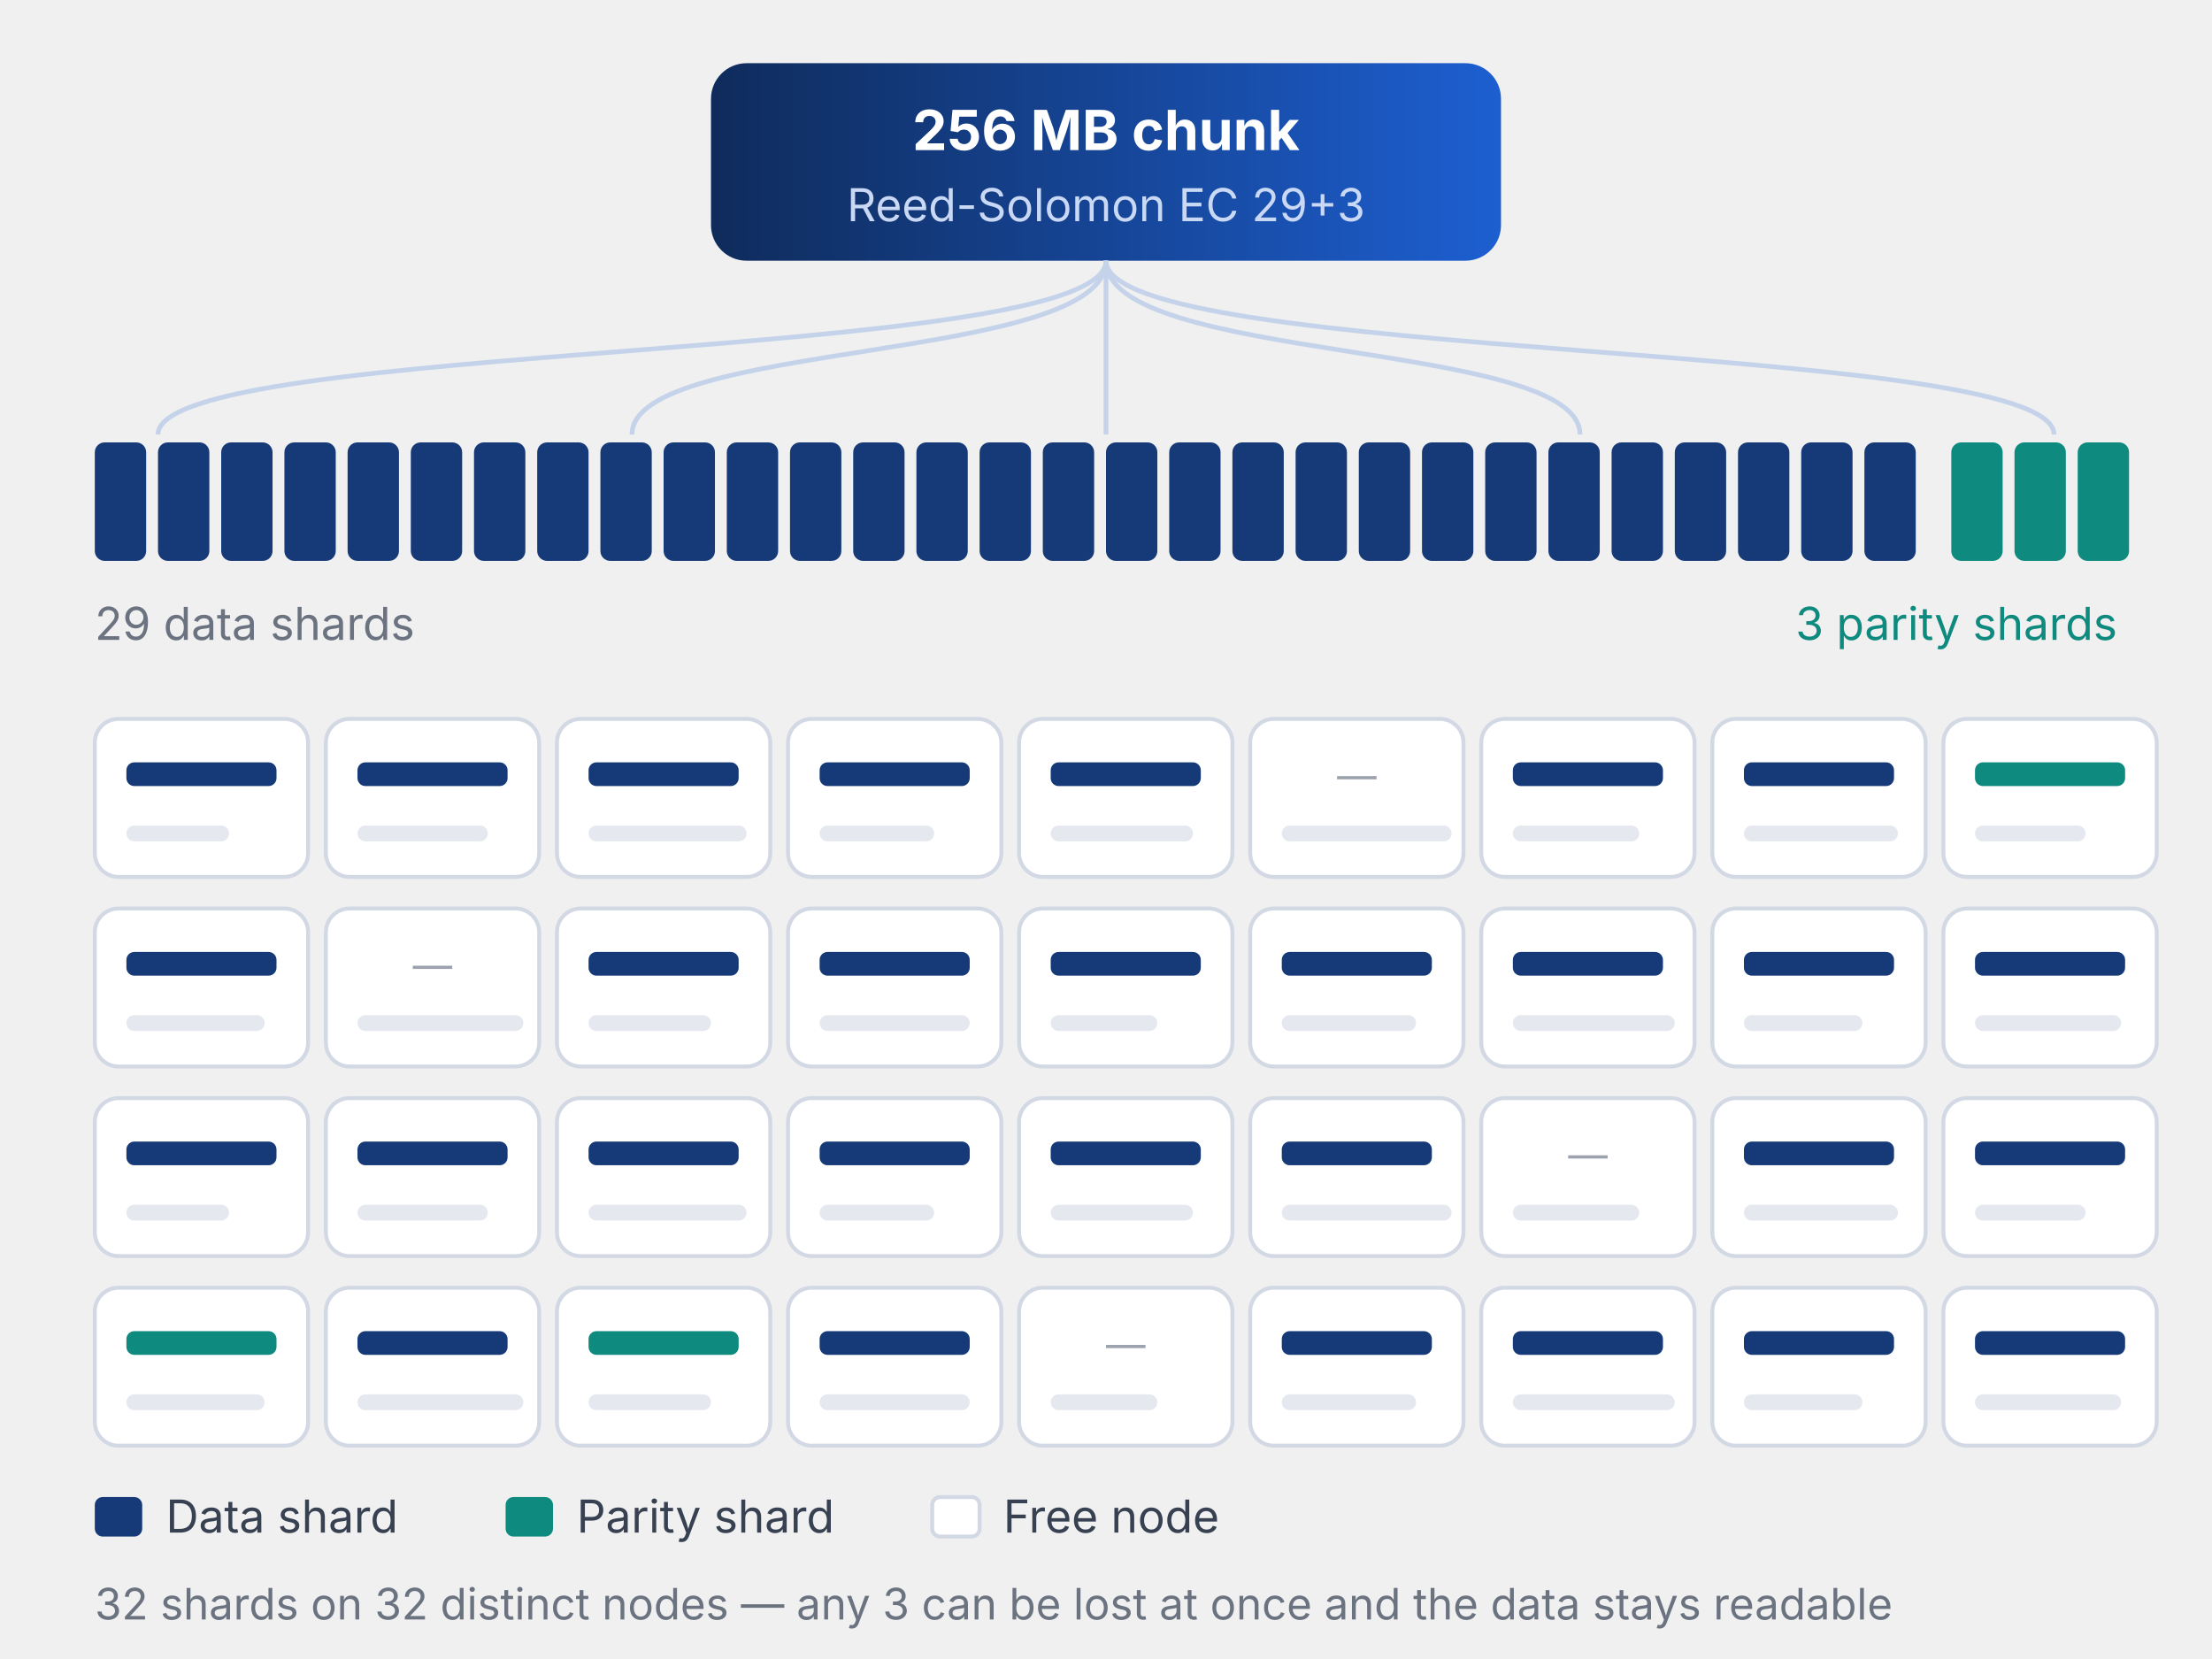
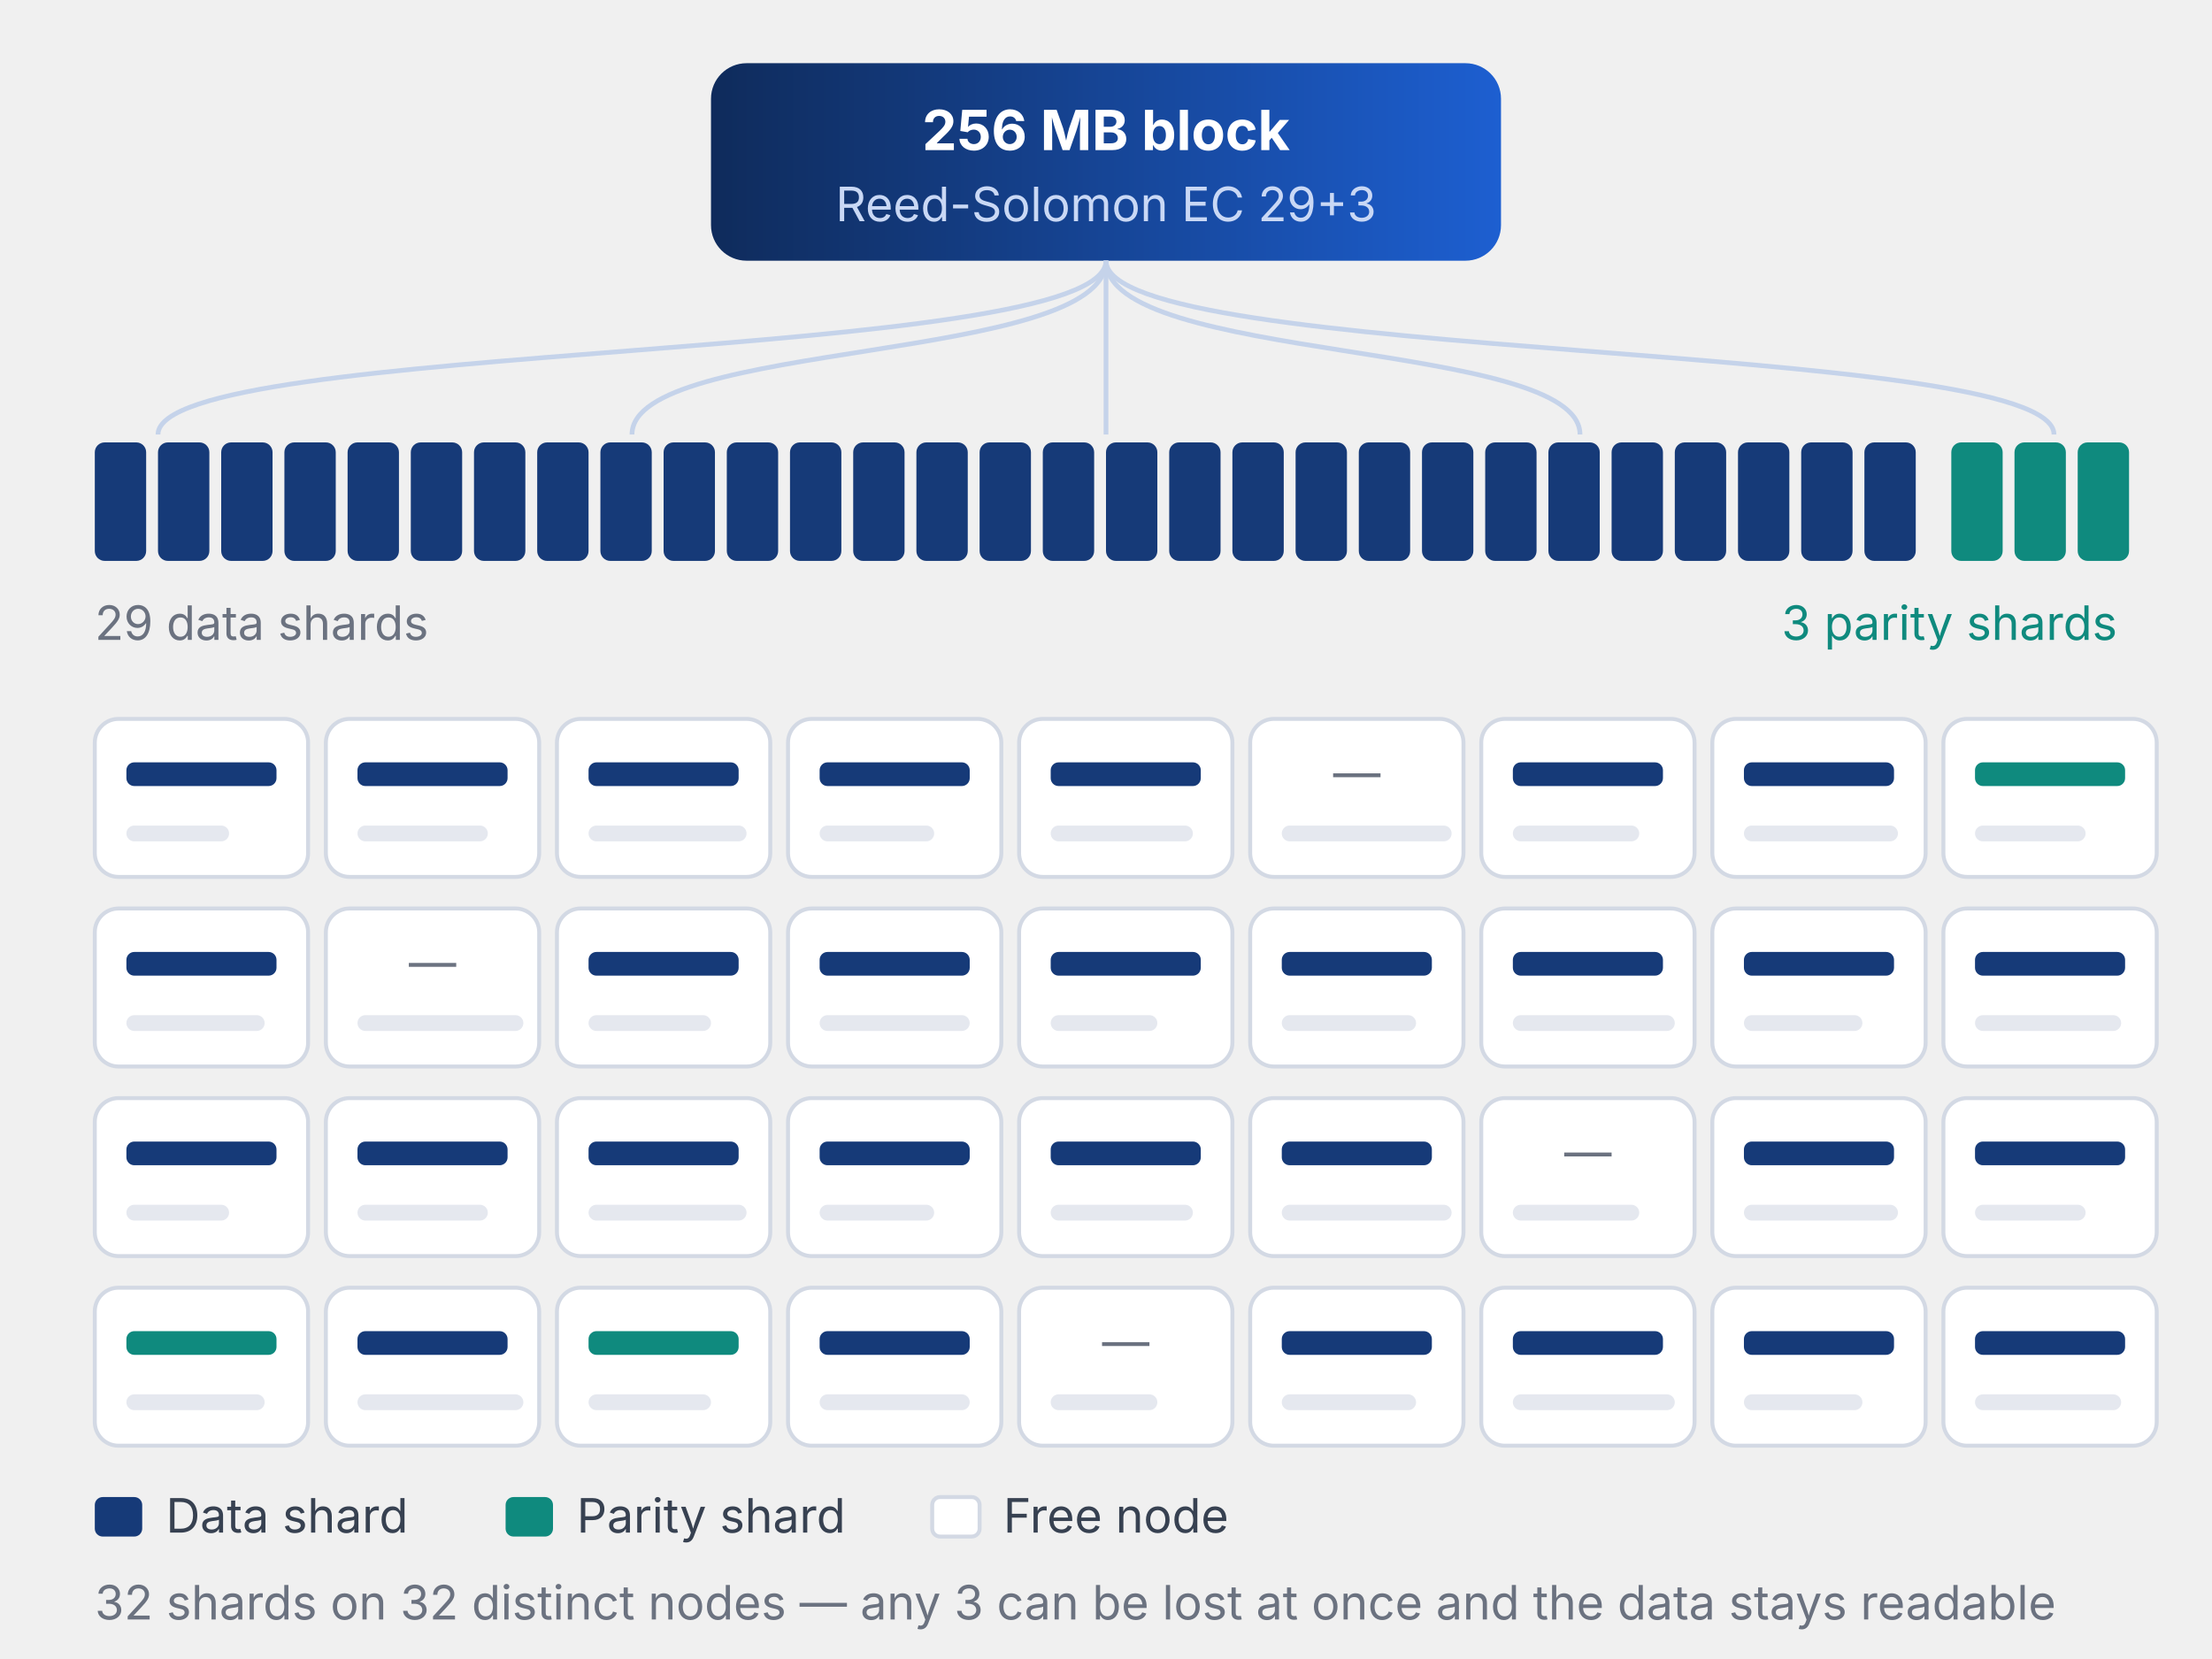
<svg xmlns="http://www.w3.org/2000/svg" viewBox="0 0 560 420" font-family="-apple-system, BlinkMacSystemFont, 'Segoe UI', 'PingFang SC', 'Microsoft YaHei', sans-serif">
  <defs>
    <linearGradient id="g" x1="0" x2="1">
      <stop offset="0" stop-color="#0f2b5b" />
      <stop offset="1" stop-color="#1d5fd1" />
    </linearGradient>
  </defs>
  <rect x="180" y="16" width="200" height="50" rx="9" fill="url(#g)" />
-   <text x="280" y="38" fill="#fff" font-size="14" font-weight="700" text-anchor="middle">256 MB chunk</text>
-   <text x="280" y="56" fill="#c9d8f5" font-size="11.5" text-anchor="middle">Reed-Solomon EC 29+3</text>
+   <text x="280" y="38" fill="#fff" font-size="14" font-weight="700" text-anchor="middle">256 MB block</text>
+   <text x="280" y="56" fill="#c9d8f5" font-size="12" text-anchor="middle">Reed-Solomon EC 29+3</text>
  <g stroke="#c5d3ea" stroke-width="1.2" fill="none">
    <path d="M280 66 C280 92 40 86 40 110" />
    <path d="M280 66 C280 92 160 86 160 110" />
    <path d="M280 66 C280 92 280 86 280 110" />
    <path d="M280 66 C280 92 400 86 400 110" />
    <path d="M280 66 C280 92 520 86 520 110" />
  </g>
  <rect x="24.0" y="112" width="13" height="30" rx="2.5" fill="#163a78" />
  <rect x="40.0" y="112" width="13" height="30" rx="2.5" fill="#163a78" />
  <rect x="56.0" y="112" width="13" height="30" rx="2.5" fill="#163a78" />
  <rect x="72.0" y="112" width="13" height="30" rx="2.5" fill="#163a78" />
  <rect x="88.0" y="112" width="13" height="30" rx="2.5" fill="#163a78" />
  <rect x="104.0" y="112" width="13" height="30" rx="2.5" fill="#163a78" />
  <rect x="120.0" y="112" width="13" height="30" rx="2.5" fill="#163a78" />
  <rect x="136.0" y="112" width="13" height="30" rx="2.5" fill="#163a78" />
  <rect x="152.0" y="112" width="13" height="30" rx="2.5" fill="#163a78" />
  <rect x="168.0" y="112" width="13" height="30" rx="2.5" fill="#163a78" />
  <rect x="184.0" y="112" width="13" height="30" rx="2.5" fill="#163a78" />
  <rect x="200.0" y="112" width="13" height="30" rx="2.5" fill="#163a78" />
  <rect x="216.0" y="112" width="13" height="30" rx="2.5" fill="#163a78" />
  <rect x="232.0" y="112" width="13" height="30" rx="2.5" fill="#163a78" />
  <rect x="248.0" y="112" width="13" height="30" rx="2.5" fill="#163a78" />
  <rect x="264.0" y="112" width="13" height="30" rx="2.5" fill="#163a78" />
  <rect x="280.0" y="112" width="13" height="30" rx="2.5" fill="#163a78" />
  <rect x="296.0" y="112" width="13" height="30" rx="2.5" fill="#163a78" />
  <rect x="312.0" y="112" width="13" height="30" rx="2.5" fill="#163a78" />
  <rect x="328.0" y="112" width="13" height="30" rx="2.5" fill="#163a78" />
  <rect x="344.0" y="112" width="13" height="30" rx="2.5" fill="#163a78" />
  <rect x="360.0" y="112" width="13" height="30" rx="2.5" fill="#163a78" />
  <rect x="376.0" y="112" width="13" height="30" rx="2.5" fill="#163a78" />
  <rect x="392.0" y="112" width="13" height="30" rx="2.5" fill="#163a78" />
  <rect x="408.0" y="112" width="13" height="30" rx="2.5" fill="#163a78" />
  <rect x="424.0" y="112" width="13" height="30" rx="2.5" fill="#163a78" />
  <rect x="440.0" y="112" width="13" height="30" rx="2.5" fill="#163a78" />
  <rect x="456.0" y="112" width="13" height="30" rx="2.5" fill="#163a78" />
  <rect x="472.0" y="112" width="13" height="30" rx="2.5" fill="#163a78" />
  <rect x="494.0" y="112" width="13" height="30" rx="2.5" fill="#0f8a7e" />
  <rect x="510.0" y="112" width="13" height="30" rx="2.5" fill="#0f8a7e" />
  <rect x="526.0" y="112" width="13" height="30" rx="2.5" fill="#0f8a7e" />
-   <text x="24" y="162" fill="#6b7280" font-size="11.5">29 data shards</text>
-   <text x="536" y="162" fill="#0f8a7e" font-size="11.5" text-anchor="end">3 parity shards</text>
+   <text x="24" y="162" fill="#6b7280" font-size="12">29 data shards</text>
+   <text x="536" y="162" fill="#0f8a7e" font-size="12" text-anchor="end">3 parity shards</text>
  <rect x="24.0" y="182" width="54" height="40" rx="6" fill="#fff" stroke="#d3d9e4" />
  <rect x="32.0" y="209" width="26" height="4" rx="2" fill="#e5e8ef" />
  <rect x="32.0" y="193" width="38" height="6" rx="2" fill="#163a78" />
  <rect x="82.5" y="182" width="54" height="40" rx="6" fill="#fff" stroke="#d3d9e4" />
  <rect x="90.5" y="209" width="33" height="4" rx="2" fill="#e5e8ef" />
  <rect x="90.5" y="193" width="38" height="6" rx="2" fill="#163a78" />
  <rect x="141.0" y="182" width="54" height="40" rx="6" fill="#fff" stroke="#d3d9e4" />
  <rect x="149.0" y="209" width="40" height="4" rx="2" fill="#e5e8ef" />
  <rect x="149.0" y="193" width="38" height="6" rx="2" fill="#163a78" />
  <rect x="199.5" y="182" width="54" height="40" rx="6" fill="#fff" stroke="#d3d9e4" />
  <rect x="207.5" y="209" width="29" height="4" rx="2" fill="#e5e8ef" />
  <rect x="207.5" y="193" width="38" height="6" rx="2" fill="#163a78" />
  <rect x="258.0" y="182" width="54" height="40" rx="6" fill="#fff" stroke="#d3d9e4" />
  <rect x="266.0" y="209" width="36" height="4" rx="2" fill="#e5e8ef" />
  <rect x="266.0" y="193" width="38" height="6" rx="2" fill="#163a78" />
  <rect x="316.5" y="182" width="54" height="40" rx="6" fill="#fff" stroke="#d3d9e4" />
  <rect x="324.5" y="209" width="43" height="4" rx="2" fill="#e5e8ef" />
-   <text x="343.5" y="200" font-size="10" fill="#9ca3af" text-anchor="middle">—</text>
+   <text x="343.5" y="200" font-size="12" fill="#6b7280" text-anchor="middle">—</text>
  <rect x="375.0" y="182" width="54" height="40" rx="6" fill="#fff" stroke="#d3d9e4" />
  <rect x="383.0" y="209" width="32" height="4" rx="2" fill="#e5e8ef" />
  <rect x="383.0" y="193" width="38" height="6" rx="2" fill="#163a78" />
  <rect x="433.5" y="182" width="54" height="40" rx="6" fill="#fff" stroke="#d3d9e4" />
  <rect x="441.5" y="209" width="39" height="4" rx="2" fill="#e5e8ef" />
  <rect x="441.5" y="193" width="38" height="6" rx="2" fill="#163a78" />
  <rect x="492.0" y="182" width="54" height="40" rx="6" fill="#fff" stroke="#d3d9e4" />
  <rect x="500.0" y="209" width="28" height="4" rx="2" fill="#e5e8ef" />
  <rect x="500.0" y="193" width="38" height="6" rx="2" fill="#0f8a7e" />
  <rect x="24.0" y="230" width="54" height="40" rx="6" fill="#fff" stroke="#d3d9e4" />
  <rect x="32.0" y="257" width="35" height="4" rx="2" fill="#e5e8ef" />
  <rect x="32.0" y="241" width="38" height="6" rx="2" fill="#163a78" />
  <rect x="82.5" y="230" width="54" height="40" rx="6" fill="#fff" stroke="#d3d9e4" />
  <rect x="90.5" y="257" width="42" height="4" rx="2" fill="#e5e8ef" />
-   <text x="109.5" y="248" font-size="10" fill="#9ca3af" text-anchor="middle">—</text>
+   <text x="109.5" y="248" font-size="12" fill="#6b7280" text-anchor="middle">—</text>
  <rect x="141.0" y="230" width="54" height="40" rx="6" fill="#fff" stroke="#d3d9e4" />
  <rect x="149.0" y="257" width="31" height="4" rx="2" fill="#e5e8ef" />
  <rect x="149.0" y="241" width="38" height="6" rx="2" fill="#163a78" />
  <rect x="199.5" y="230" width="54" height="40" rx="6" fill="#fff" stroke="#d3d9e4" />
  <rect x="207.5" y="257" width="38" height="4" rx="2" fill="#e5e8ef" />
  <rect x="207.5" y="241" width="38" height="6" rx="2" fill="#163a78" />
  <rect x="258.0" y="230" width="54" height="40" rx="6" fill="#fff" stroke="#d3d9e4" />
  <rect x="266.0" y="257" width="27" height="4" rx="2" fill="#e5e8ef" />
  <rect x="266.0" y="241" width="38" height="6" rx="2" fill="#163a78" />
  <rect x="316.5" y="230" width="54" height="40" rx="6" fill="#fff" stroke="#d3d9e4" />
  <rect x="324.5" y="257" width="34" height="4" rx="2" fill="#e5e8ef" />
  <rect x="324.5" y="241" width="38" height="6" rx="2" fill="#163a78" />
  <rect x="375.0" y="230" width="54" height="40" rx="6" fill="#fff" stroke="#d3d9e4" />
  <rect x="383.0" y="257" width="41" height="4" rx="2" fill="#e5e8ef" />
  <rect x="383.0" y="241" width="38" height="6" rx="2" fill="#163a78" />
  <rect x="433.5" y="230" width="54" height="40" rx="6" fill="#fff" stroke="#d3d9e4" />
  <rect x="441.5" y="257" width="30" height="4" rx="2" fill="#e5e8ef" />
  <rect x="441.5" y="241" width="38" height="6" rx="2" fill="#163a78" />
  <rect x="492.0" y="230" width="54" height="40" rx="6" fill="#fff" stroke="#d3d9e4" />
  <rect x="500.0" y="257" width="37" height="4" rx="2" fill="#e5e8ef" />
  <rect x="500.0" y="241" width="38" height="6" rx="2" fill="#163a78" />
  <rect x="24.0" y="278" width="54" height="40" rx="6" fill="#fff" stroke="#d3d9e4" />
  <rect x="32.0" y="305" width="26" height="4" rx="2" fill="#e5e8ef" />
  <rect x="32.0" y="289" width="38" height="6" rx="2" fill="#163a78" />
  <rect x="82.5" y="278" width="54" height="40" rx="6" fill="#fff" stroke="#d3d9e4" />
  <rect x="90.5" y="305" width="33" height="4" rx="2" fill="#e5e8ef" />
  <rect x="90.5" y="289" width="38" height="6" rx="2" fill="#163a78" />
  <rect x="141.0" y="278" width="54" height="40" rx="6" fill="#fff" stroke="#d3d9e4" />
  <rect x="149.0" y="305" width="40" height="4" rx="2" fill="#e5e8ef" />
  <rect x="149.0" y="289" width="38" height="6" rx="2" fill="#163a78" />
  <rect x="199.5" y="278" width="54" height="40" rx="6" fill="#fff" stroke="#d3d9e4" />
  <rect x="207.5" y="305" width="29" height="4" rx="2" fill="#e5e8ef" />
  <rect x="207.5" y="289" width="38" height="6" rx="2" fill="#163a78" />
  <rect x="258.0" y="278" width="54" height="40" rx="6" fill="#fff" stroke="#d3d9e4" />
  <rect x="266.0" y="305" width="36" height="4" rx="2" fill="#e5e8ef" />
  <rect x="266.0" y="289" width="38" height="6" rx="2" fill="#163a78" />
  <rect x="316.5" y="278" width="54" height="40" rx="6" fill="#fff" stroke="#d3d9e4" />
  <rect x="324.5" y="305" width="43" height="4" rx="2" fill="#e5e8ef" />
  <rect x="324.5" y="289" width="38" height="6" rx="2" fill="#163a78" />
  <rect x="375.0" y="278" width="54" height="40" rx="6" fill="#fff" stroke="#d3d9e4" />
  <rect x="383.0" y="305" width="32" height="4" rx="2" fill="#e5e8ef" />
-   <text x="402.0" y="296" font-size="10" fill="#9ca3af" text-anchor="middle">—</text>
+   <text x="402.0" y="296" font-size="12" fill="#6b7280" text-anchor="middle">—</text>
  <rect x="433.5" y="278" width="54" height="40" rx="6" fill="#fff" stroke="#d3d9e4" />
  <rect x="441.5" y="305" width="39" height="4" rx="2" fill="#e5e8ef" />
  <rect x="441.5" y="289" width="38" height="6" rx="2" fill="#163a78" />
  <rect x="492.0" y="278" width="54" height="40" rx="6" fill="#fff" stroke="#d3d9e4" />
  <rect x="500.0" y="305" width="28" height="4" rx="2" fill="#e5e8ef" />
  <rect x="500.0" y="289" width="38" height="6" rx="2" fill="#163a78" />
  <rect x="24.0" y="326" width="54" height="40" rx="6" fill="#fff" stroke="#d3d9e4" />
  <rect x="32.0" y="353" width="35" height="4" rx="2" fill="#e5e8ef" />
  <rect x="32.0" y="337" width="38" height="6" rx="2" fill="#0f8a7e" />
  <rect x="82.5" y="326" width="54" height="40" rx="6" fill="#fff" stroke="#d3d9e4" />
  <rect x="90.5" y="353" width="42" height="4" rx="2" fill="#e5e8ef" />
  <rect x="90.5" y="337" width="38" height="6" rx="2" fill="#163a78" />
  <rect x="141.0" y="326" width="54" height="40" rx="6" fill="#fff" stroke="#d3d9e4" />
  <rect x="149.0" y="353" width="31" height="4" rx="2" fill="#e5e8ef" />
  <rect x="149.0" y="337" width="38" height="6" rx="2" fill="#0f8a7e" />
  <rect x="199.5" y="326" width="54" height="40" rx="6" fill="#fff" stroke="#d3d9e4" />
  <rect x="207.5" y="353" width="38" height="4" rx="2" fill="#e5e8ef" />
  <rect x="207.5" y="337" width="38" height="6" rx="2" fill="#163a78" />
  <rect x="258.0" y="326" width="54" height="40" rx="6" fill="#fff" stroke="#d3d9e4" />
  <rect x="266.0" y="353" width="27" height="4" rx="2" fill="#e5e8ef" />
-   <text x="285.0" y="344" font-size="10" fill="#9ca3af" text-anchor="middle">—</text>
+   <text x="285.0" y="344" font-size="12" fill="#6b7280" text-anchor="middle">—</text>
  <rect x="316.5" y="326" width="54" height="40" rx="6" fill="#fff" stroke="#d3d9e4" />
  <rect x="324.5" y="353" width="34" height="4" rx="2" fill="#e5e8ef" />
  <rect x="324.5" y="337" width="38" height="6" rx="2" fill="#163a78" />
  <rect x="375.0" y="326" width="54" height="40" rx="6" fill="#fff" stroke="#d3d9e4" />
  <rect x="383.0" y="353" width="41" height="4" rx="2" fill="#e5e8ef" />
  <rect x="383.0" y="337" width="38" height="6" rx="2" fill="#163a78" />
  <rect x="433.5" y="326" width="54" height="40" rx="6" fill="#fff" stroke="#d3d9e4" />
  <rect x="441.5" y="353" width="30" height="4" rx="2" fill="#e5e8ef" />
  <rect x="441.5" y="337" width="38" height="6" rx="2" fill="#163a78" />
  <rect x="492.0" y="326" width="54" height="40" rx="6" fill="#fff" stroke="#d3d9e4" />
  <rect x="500.0" y="353" width="37" height="4" rx="2" fill="#e5e8ef" />
  <rect x="500.0" y="337" width="38" height="6" rx="2" fill="#163a78" />
-   <g font-size="11.5" fill="#374151">
+   <g font-size="12" fill="#374151">
    <rect x="24" y="379" width="12" height="10" rx="2" fill="#163a78" />
    <text x="42" y="388">Data shard</text>
    <rect x="128" y="379" width="12" height="10" rx="2" fill="#0f8a7e" />
    <text x="146" y="388">Parity shard</text>
    <rect x="236" y="379" width="12" height="10" rx="2" fill="#fff" stroke="#d3d9e4" />
    <text x="254" y="388">Free node</text>
  </g>
-   <text x="24" y="410" fill="#6b7280" font-size="11">32 shards on 32 distinct nodes — any 3 can be lost at once and the data stays readable</text>
+   <text x="24" y="410" fill="#6b7280" font-size="12">32 shards on 32 distinct nodes — any 3 can be lost at once and the data stays readable</text>
</svg>
